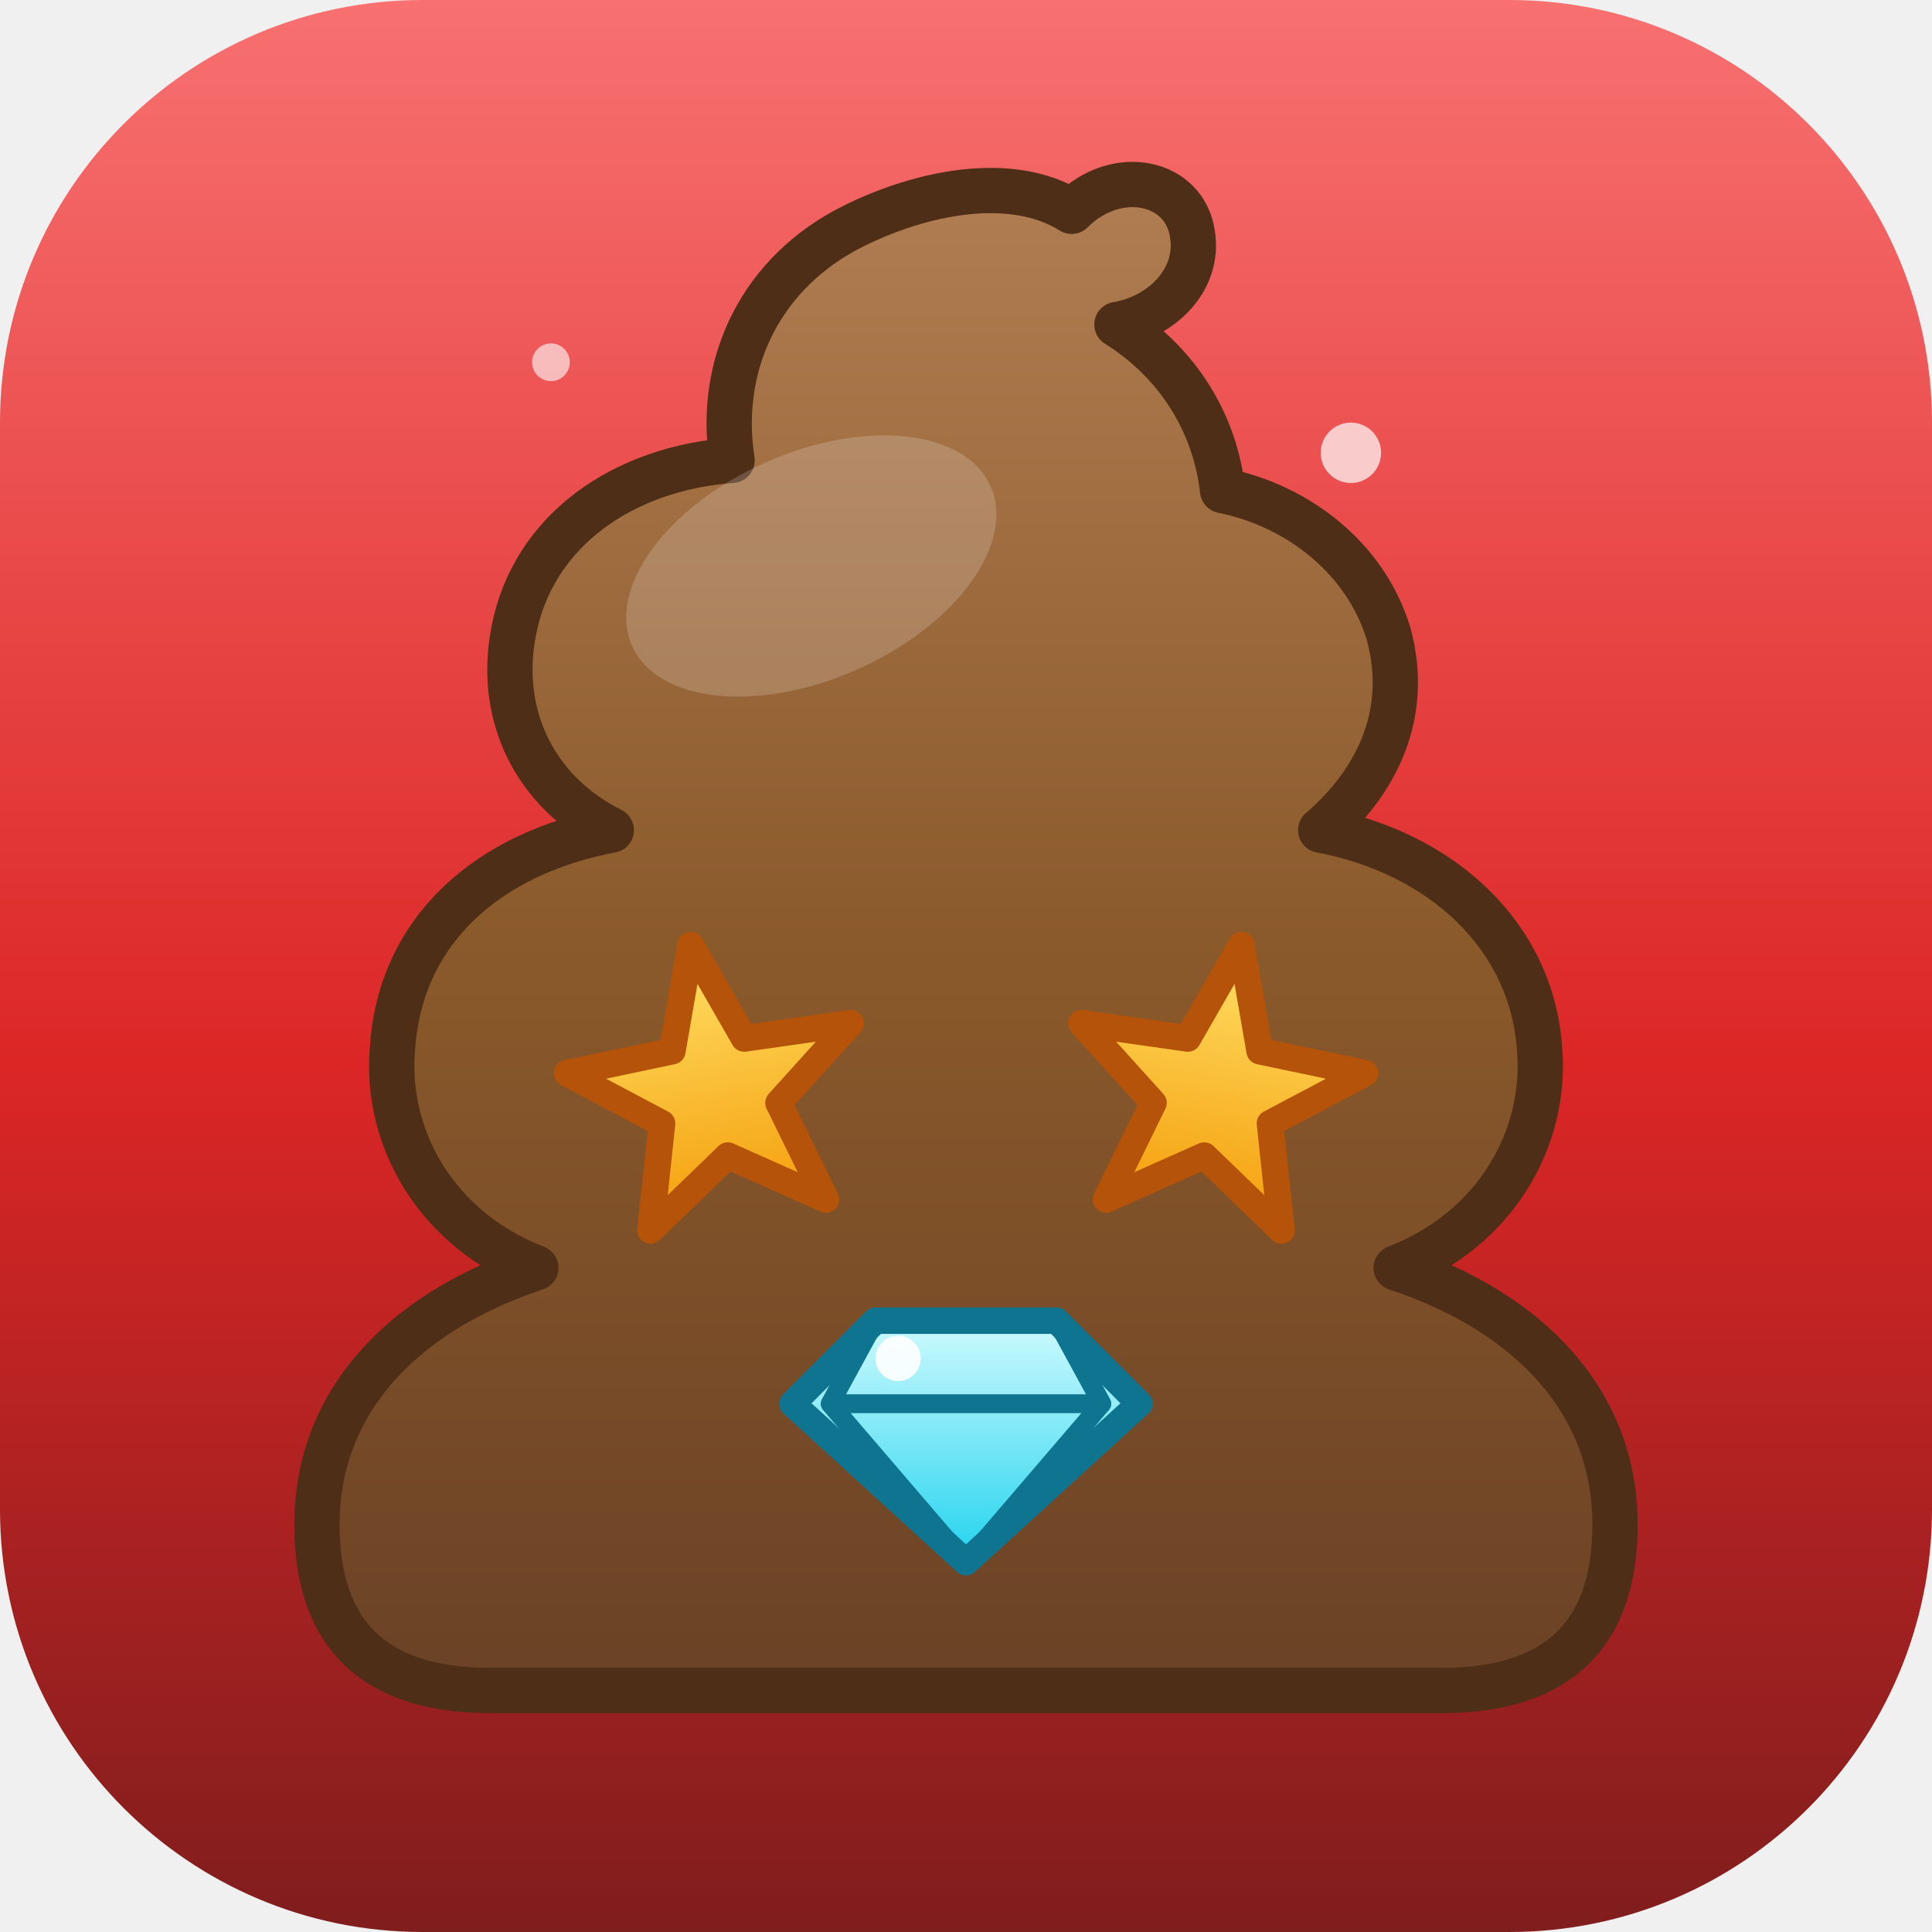
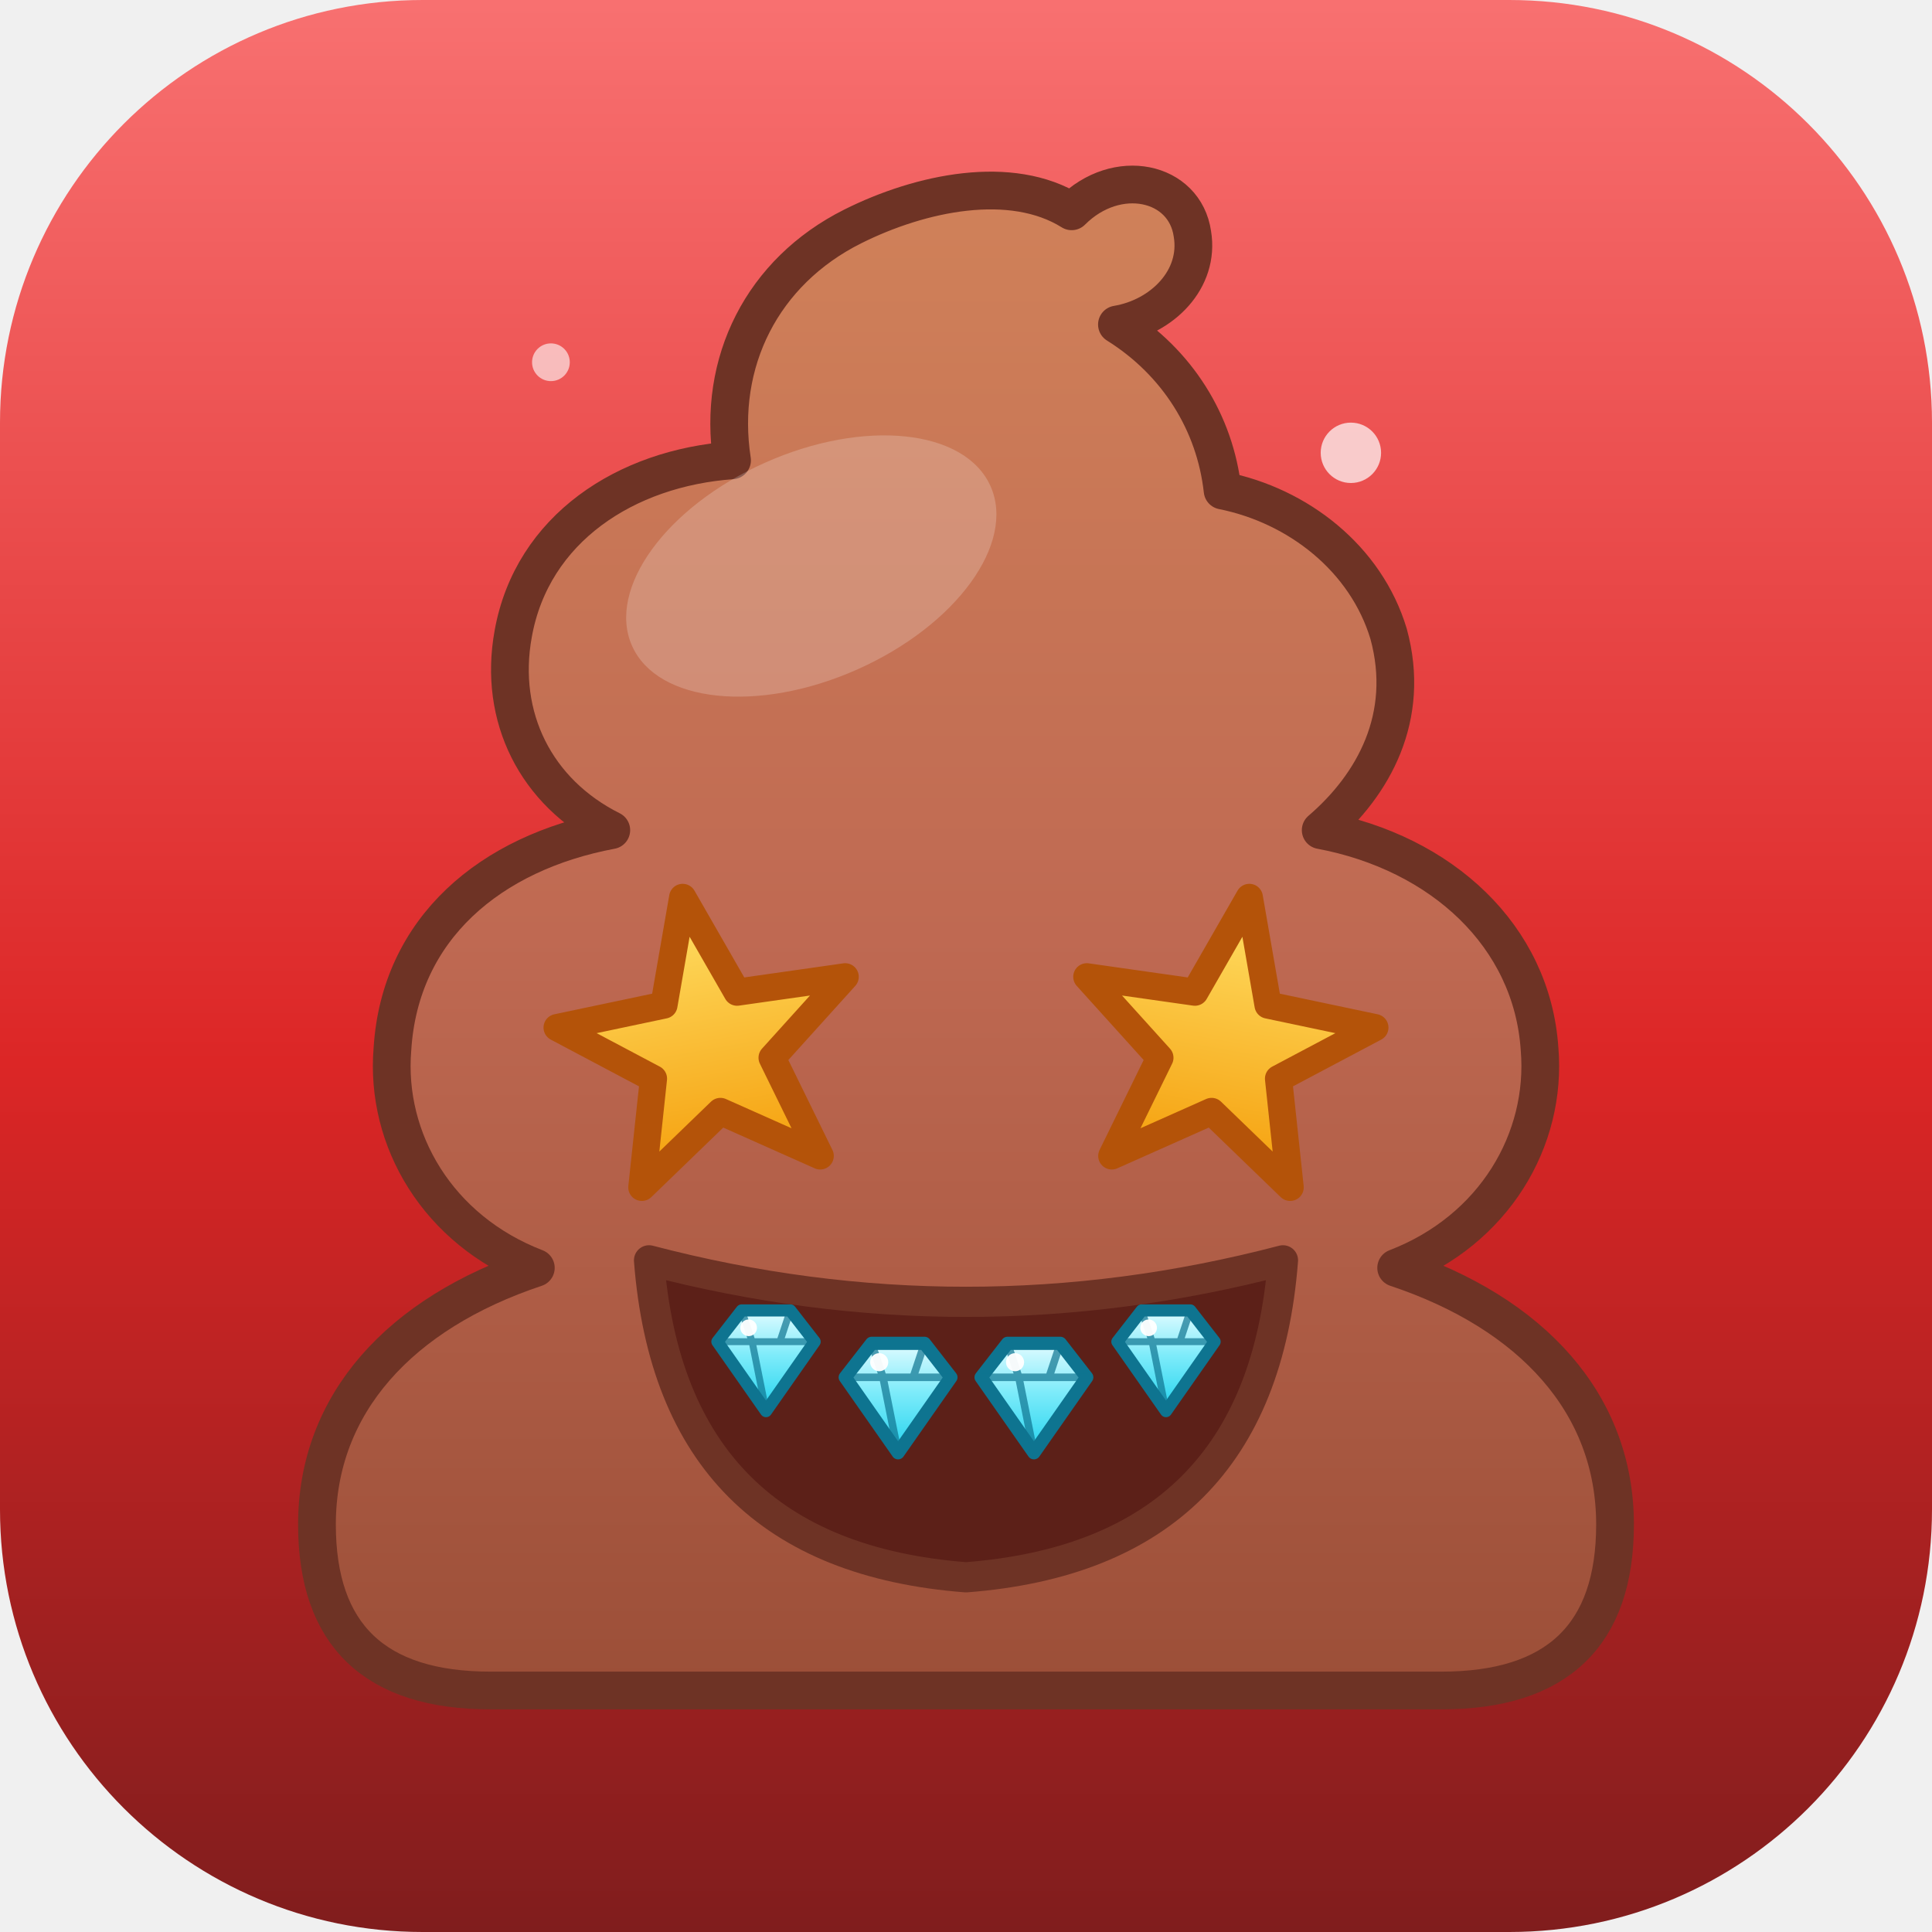
<svg xmlns="http://www.w3.org/2000/svg" viewBox="0 0 512 512" width="512" height="512">
  <defs>
    <linearGradient id="bg" x1="0" y1="0" x2="0" y2="1">
      <stop offset="0" stop-color="#F87171" />
      <stop offset="0.55" stop-color="#DC2626" />
      <stop offset="1" stop-color="#7F1D1D" />
    </linearGradient>
    <linearGradient id="poo" x1="0" y1="0" x2="0" y2="1">
-       <stop offset="0" stop-color="#B07D52" />
-       <stop offset="0.5" stop-color="#8B5A2B" />
-       <stop offset="1" stop-color="#6B4226" />
+       <stop offset="0" stop-color="#D08159" />
+       <stop offset="0.5" stop-color="#BF6952" />
+       <stop offset="1" stop-color="#9C4F38" />
    </linearGradient>
    <linearGradient id="star" x1="0" y1="0" x2="0" y2="1">
      <stop offset="0" stop-color="#FFE066" />
      <stop offset="1" stop-color="#F59E0B" />
    </linearGradient>
    <linearGradient id="gem" x1="0" y1="0" x2="0" y2="1">
-       <stop offset="0" stop-color="#CFFAFE" />
+       <stop offset="0" stop-color="#E0FBFF" />
+       <stop offset="0.45" stop-color="#7DEBFA" />
      <stop offset="1" stop-color="#22D3EE" />
    </linearGradient>
    <path id="starp" d="M0-34 L8.2-11.3 L32.3-10.5 L13.3 4.3 L20 27.5 L0 14 L-20 27.5 L-13.3 4.3 L-32.3-10.5 L-8.2-11.3 Z" />
+     <g id="gemp">
+       <path d="M-14 -7 L-7 -16 L7 -16 L14 -7 L0 13 Z" fill="url(#gem)" stroke="#0E7490" stroke-width="3.5" stroke-linejoin="round" />
+       <path d="M-14 -7 L14 -7 M-7 -16 L-4 -7 L0 13 M7 -16 L4 -7" fill="none" stroke="#0E7490" stroke-width="2" stroke-linejoin="round" opacity="0.7" />
+       <circle cx="-5" cy="-11" r="2.4" fill="#FFFFFF" opacity="0.95" />
+     </g>
  </defs>
  <rect width="512" height="512" rx="112" fill="url(#bg)" />
-   <path fill="url(#poo)" stroke="#4E2E17" stroke-width="12" stroke-linejoin="round" d="     M130 448     Q84 448 84 404     C84 372 106 348 142 336     C116 326 102 302 104 278     C106 246 130 226 162 220     C142 210 132 190 136 168     C141 140 166 124 194 122     C190 96 202 72 226 60     C244 51 268 46 284 56     C296 44 314 48 316 62     C318 74 308 84 296 86     C312 96 322 112 324 130     C344 134 362 148 368 168     C374 190 364 208 350 220     C382 226 406 248 408 278     C410 302 396 326 370 336     C406 348 428 372 428 404     Q428 448 382 448     Z" />
-   <ellipse cx="215" cy="150" rx="52" ry="30" fill="#FFFFFF" opacity="0.18" transform="rotate(-24 215 150)" />
+   <path fill="url(#poo)" stroke="#6E3325" stroke-width="10" stroke-linejoin="round" d="     M130 448     Q84 448 84 404     C84 372 106 348 142 336     C116 326 102 302 104 278     C106 246 130 226 162 220     C142 210 132 190 136 168     C141 140 166 124 194 122     C190 96 202 72 226 60     C244 51 268 46 284 56     C296 44 314 48 316 62     C318 74 308 84 296 86     C312 96 322 112 324 130     C344 134 362 148 368 168     C374 190 364 208 350 220     C382 226 406 248 408 278     C410 302 396 326 370 336     C406 348 428 372 428 404     Q428 448 382 448     Z" />
+   <ellipse cx="215" cy="150" rx="52" ry="30" fill="#FFFFFF" opacity="0.20" transform="rotate(-24 215 150)" />
  <g fill="url(#star)" stroke="#B45309" stroke-width="6" stroke-linejoin="round">
-     <use href="#starp" transform="translate(190 290) rotate(-10) scale(1.18)" />
-     <use href="#starp" transform="translate(322 290) rotate(10) scale(1.18)" />
+     <use href="#starp" transform="translate(188 278) rotate(-10) scale(1.2)" />
+     <use href="#starp" transform="translate(324 278) rotate(10) scale(1.2)" />
  </g>
-   <g stroke="#0E7490" stroke-width="7" stroke-linejoin="round">
-     <path d="M232 350 L280 350 L302 372 L256 414 L210 372 Z" fill="url(#gem)" />
-     <path d="M232 350 L220 372 L292 372 L280 350" fill="none" stroke-width="5" />
-     <path d="M220 372 L256 414 M292 372 L256 414" fill="none" stroke-width="5" />
+   <path d="M172 334 Q256 356 340 334 Q334 412 256 418 Q178 412 172 334 Z" fill="#5C2018" stroke="#6E3325" stroke-width="8" stroke-linejoin="round" />
+   <g>
+     <use href="#gemp" transform="translate(203 362) scale(0.92)" />
+     <use href="#gemp" transform="translate(238 372)" />
+     <use href="#gemp" transform="translate(274 372)" />
+     <use href="#gemp" transform="translate(309 362) scale(0.92)" />
  </g>
-   <circle cx="238" cy="360" r="6" fill="#FFFFFF" opacity="0.9" />
  <circle cx="358" cy="120" r="8" fill="#FFFFFF" opacity="0.7" />
  <circle cx="146" cy="96" r="5" fill="#FFFFFF" opacity="0.6" />
</svg>
